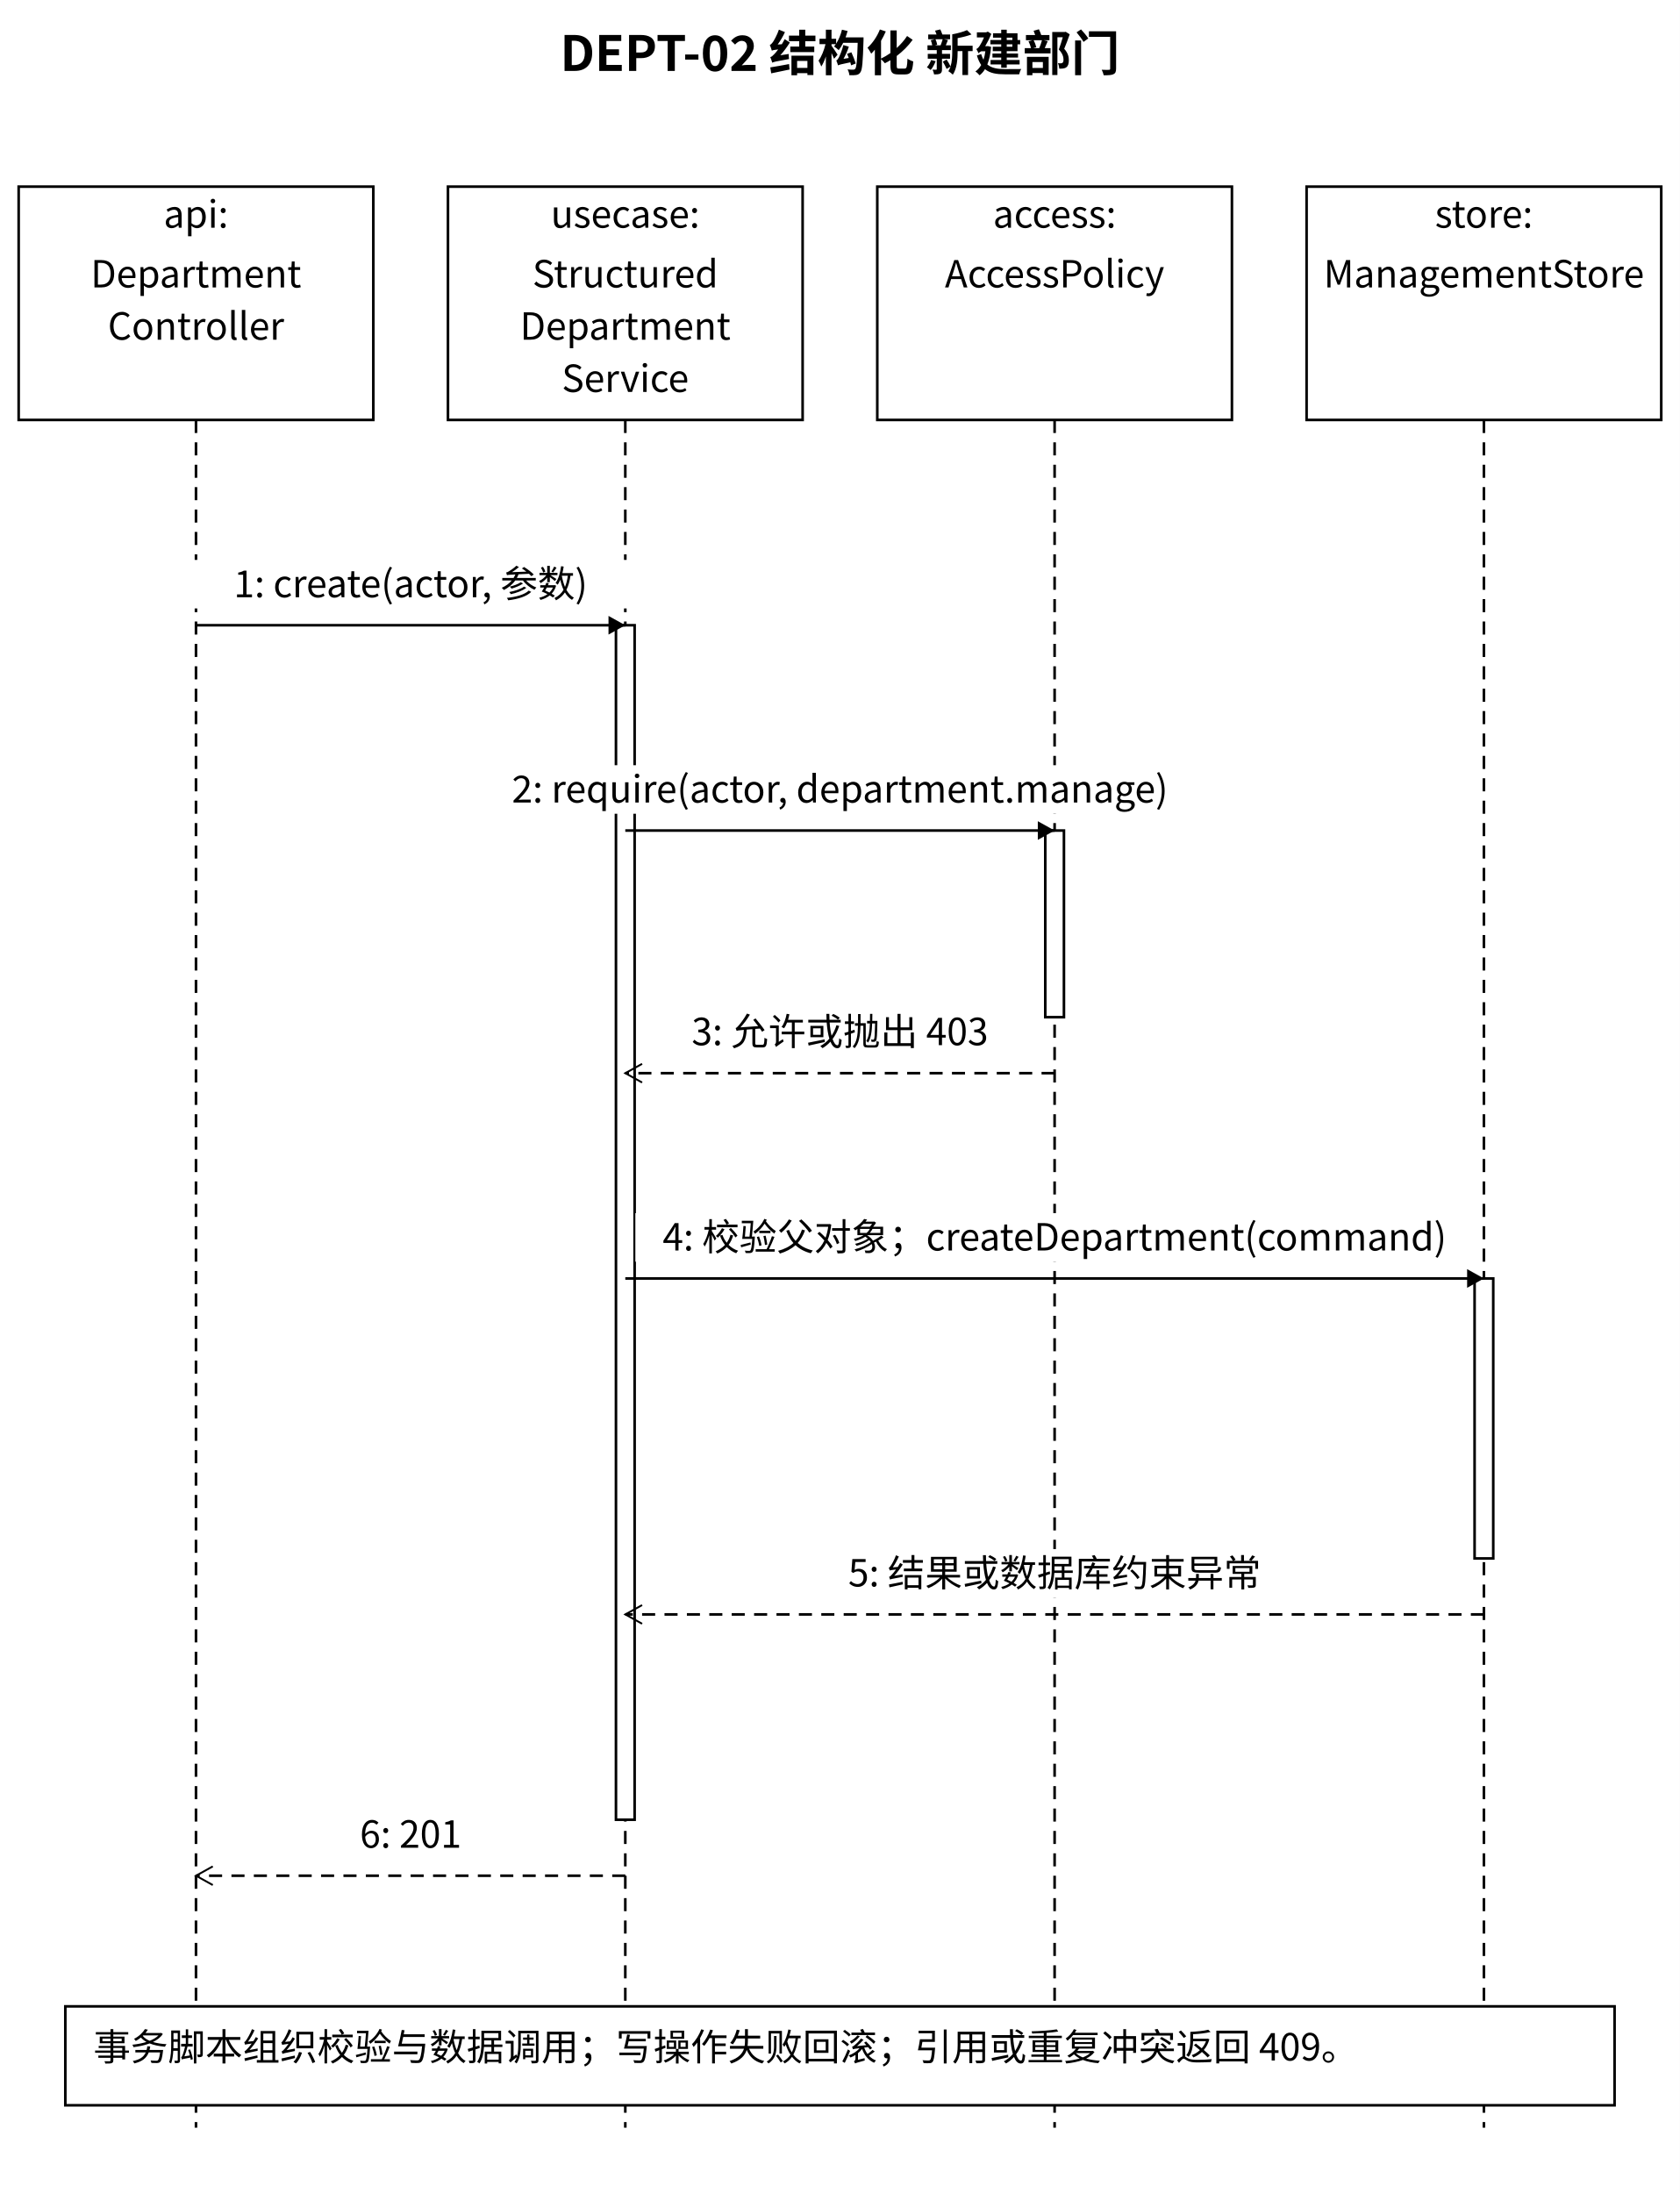
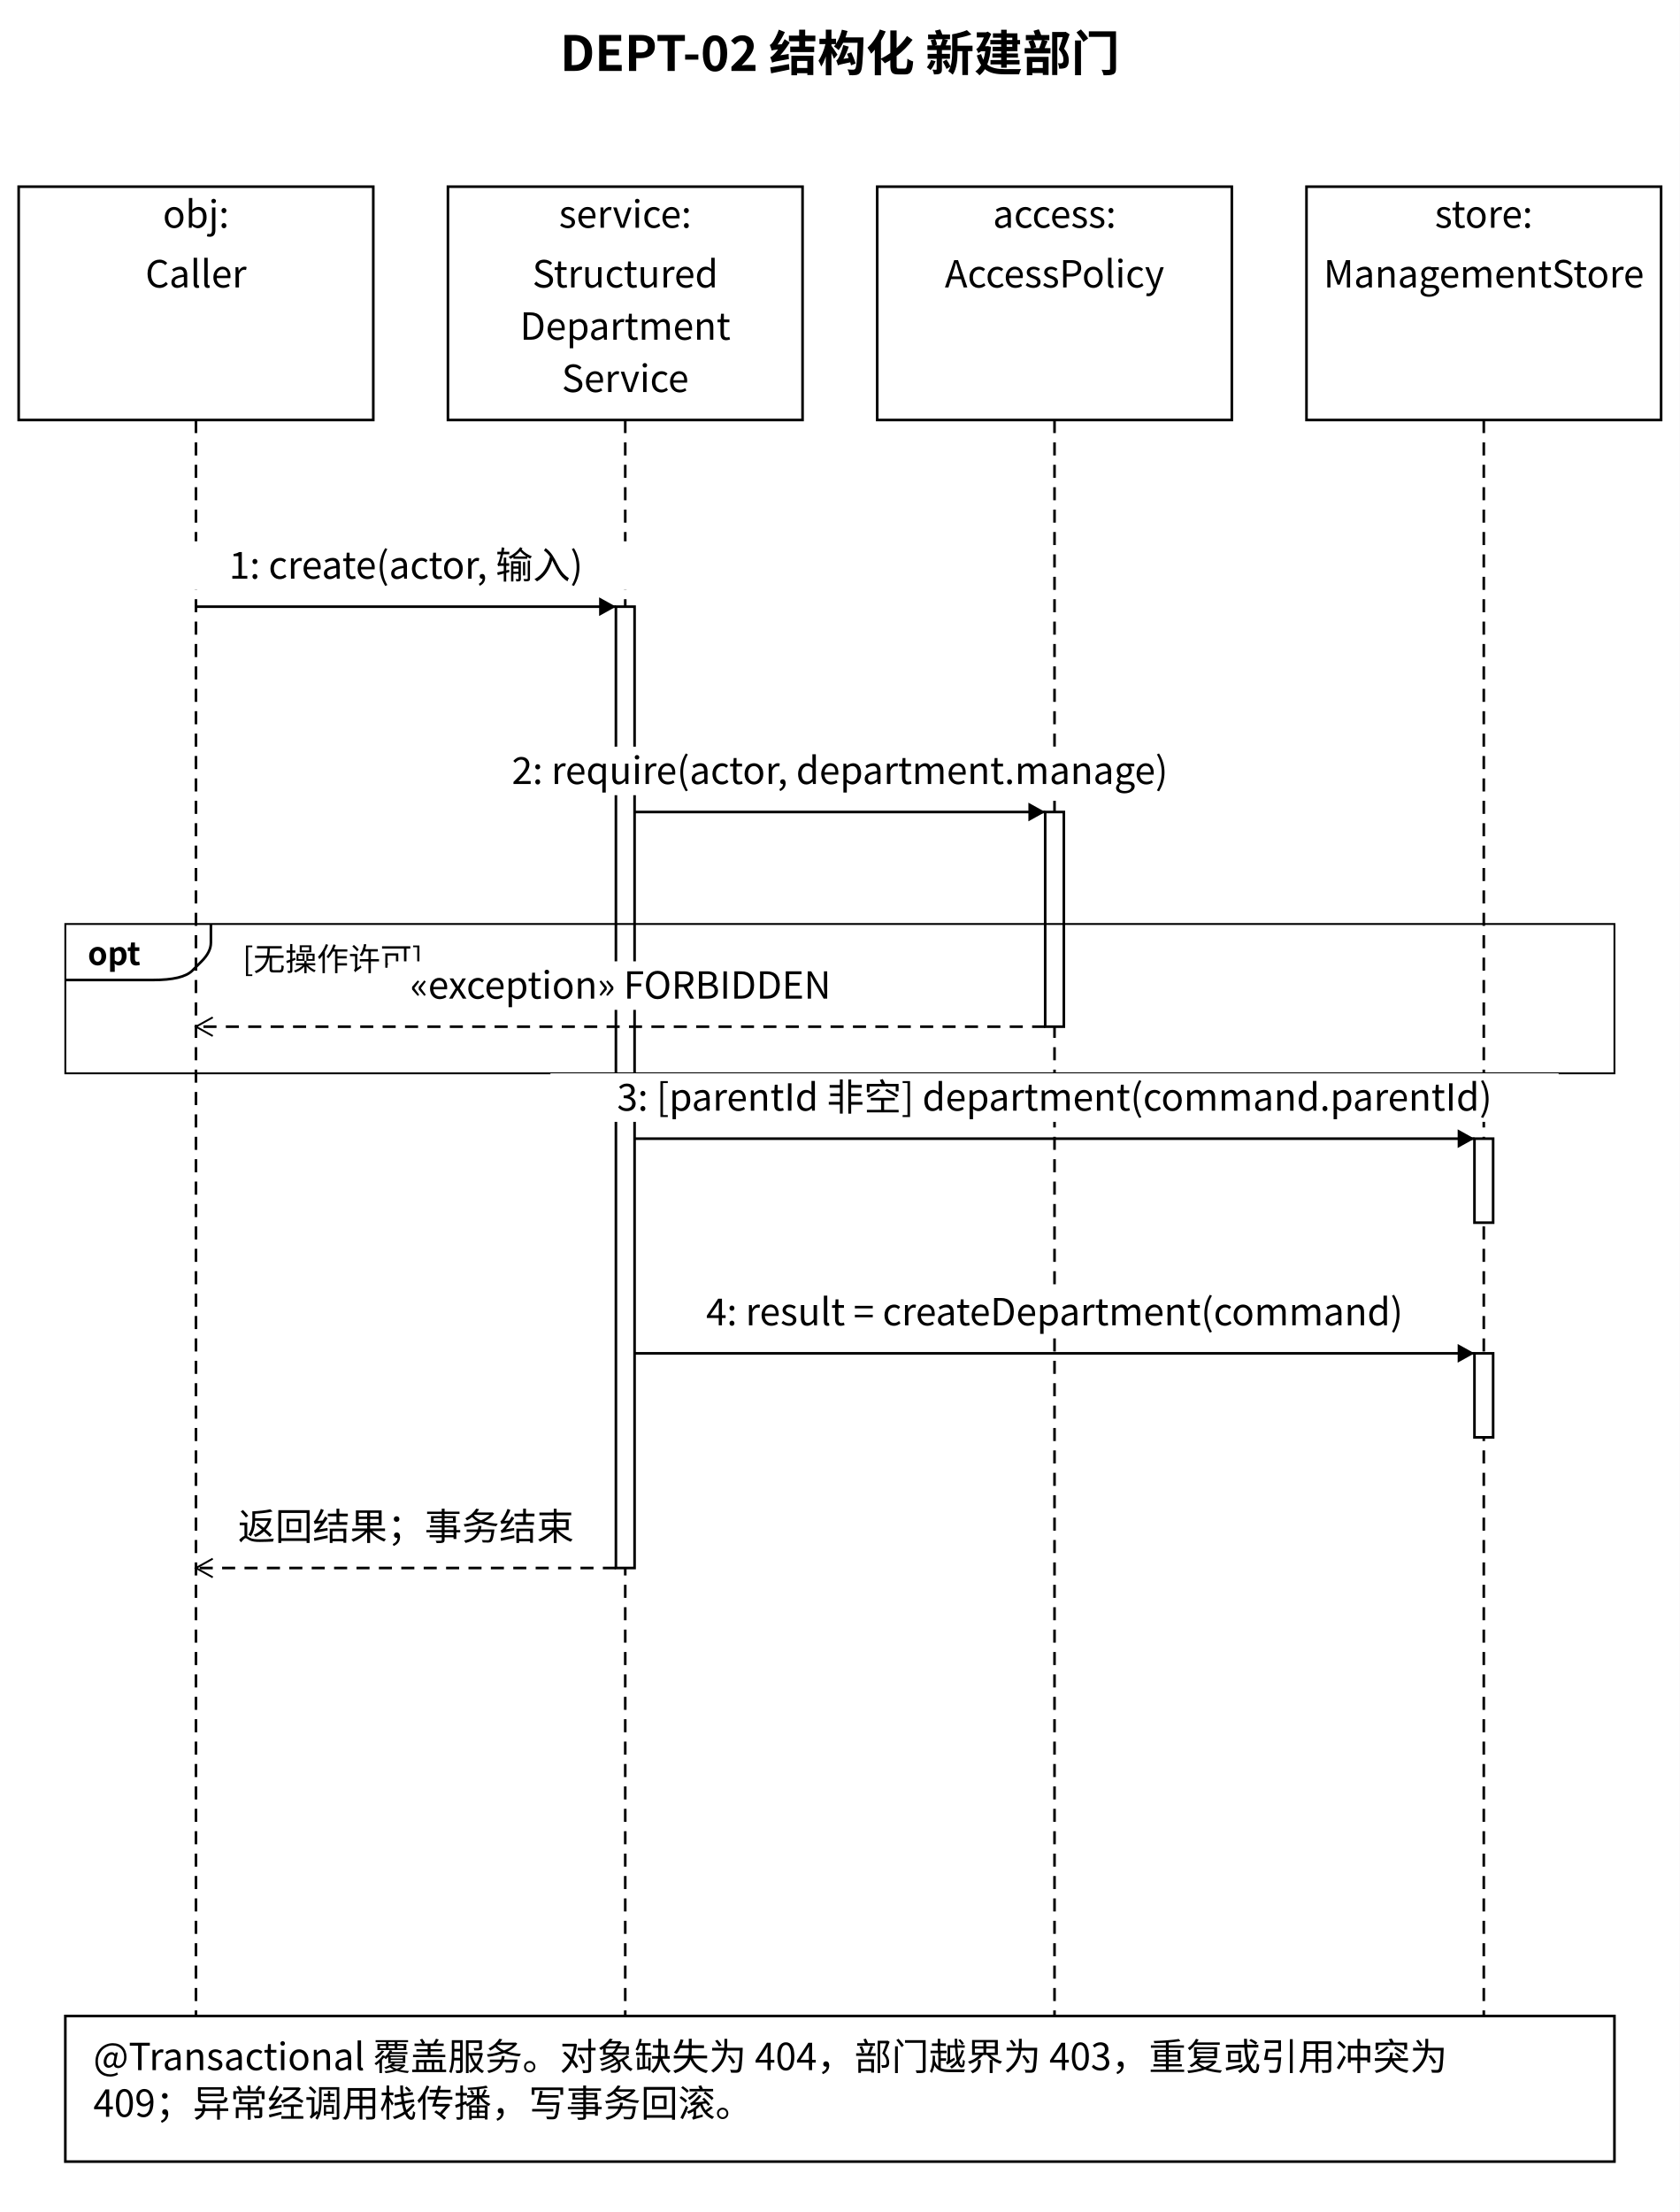
- <svg xmlns="http://www.w3.org/2000/svg" width="900" height="1175" viewBox="0 0 900 1175">
+ <svg xmlns="http://www.w3.org/2000/svg" width="900" height="1185" viewBox="0 0 900 1185">
  <style>text{font-family:'PingFang SC','Microsoft YaHei','Noto Sans CJK SC',system-ui,sans-serif;fill:black}</style>
  <defs>
    <marker id="open" markerWidth="12" markerHeight="12" refX="10" refY="6" orient="auto" markerUnits="userSpaceOnUse">
      <path d="M1,1 L10,6 L1,11" fill="none" stroke="black" />
    </marker>
    <marker id="filled" markerWidth="12" markerHeight="12" refX="10" refY="6" orient="auto" markerUnits="userSpaceOnUse">
      <path d="M1,1 L10,6 L1,11 Z" fill="black" />
    </marker>
    <marker id="triangle" markerWidth="16" markerHeight="16" refX="14" refY="8" orient="auto" markerUnits="userSpaceOnUse">
      <path d="M1,1 L14,8 L1,15 Z" fill="white" stroke="black" />
    </marker>
  </defs>
  <rect width="100%" height="100%" fill="white" />
  <text x="450.0" y="38" font-size="26" text-anchor="middle" font-weight="600">DEPT-02 结构化 新建部门</text>
  <rect x="10" y="100" width="190" height="125" rx="0" fill="white" stroke="black" stroke-width="1.4" />
-   <text x="105" y="122" font-size="20" text-anchor="middle" font-weight="400">api:</text>
-   <text x="105" y="154" font-size="20" text-anchor="middle" font-weight="400">Department</text>
-   <text x="105" y="182" font-size="20" text-anchor="middle" font-weight="400">Controller</text>
-   <path d="M 105,225 L 105,1140" fill="none" stroke="black" stroke-width="1.4" stroke-dasharray="7 5" />
+   <text x="105" y="122" font-size="20" text-anchor="middle" font-weight="400">obj:</text>
+   <text x="105" y="154" font-size="20" text-anchor="middle" font-weight="400">Caller</text>
+   <path d="M 105,225 L 105,1150" fill="none" stroke="black" stroke-width="1.4" stroke-dasharray="7 5" />
  <rect x="240" y="100" width="190" height="125" rx="0" fill="white" stroke="black" stroke-width="1.4" />
-   <text x="335" y="122" font-size="20" text-anchor="middle" font-weight="400">usecase:</text>
+   <text x="335" y="122" font-size="20" text-anchor="middle" font-weight="400">service:</text>
  <text x="335" y="154" font-size="20" text-anchor="middle" font-weight="400">Structured</text>
  <text x="335" y="182" font-size="20" text-anchor="middle" font-weight="400">Department</text>
  <text x="335" y="210" font-size="20" text-anchor="middle" font-weight="400">Service</text>
-   <path d="M 335,225 L 335,1140" fill="none" stroke="black" stroke-width="1.4" stroke-dasharray="7 5" />
+   <path d="M 335,225 L 335,1150" fill="none" stroke="black" stroke-width="1.4" stroke-dasharray="7 5" />
  <rect x="470" y="100" width="190" height="125" rx="0" fill="white" stroke="black" stroke-width="1.4" />
  <text x="565" y="122" font-size="20" text-anchor="middle" font-weight="400">access:</text>
  <text x="565" y="154" font-size="20" text-anchor="middle" font-weight="400">AccessPolicy</text>
-   <path d="M 565,225 L 565,1140" fill="none" stroke="black" stroke-width="1.4" stroke-dasharray="7 5" />
+   <path d="M 565,225 L 565,1150" fill="none" stroke="black" stroke-width="1.4" stroke-dasharray="7 5" />
  <rect x="700" y="100" width="190" height="125" rx="0" fill="white" stroke="black" stroke-width="1.4" />
  <text x="795" y="122" font-size="20" text-anchor="middle" font-weight="400">store:</text>
  <text x="795" y="154" font-size="20" text-anchor="middle" font-weight="400">ManagementStore</text>
-   <path d="M 795,225 L 795,1140" fill="none" stroke="black" stroke-width="1.4" stroke-dasharray="7 5" />
-   <rect x="330" y="335" width="10" height="640" rx="0" fill="white" stroke="black" stroke-width="1.4" />
-   <path d="M 105,335 L 335,335" fill="none" stroke="black" stroke-width="1.4" marker-end="url(#filled)" />
-   <rect x="92.4" y="300" width="255.2" height="26" fill="white" />
-   <text x="220.0" y="320" font-size="20" text-anchor="middle" font-weight="400">1: create(actor, 参数)</text>
-   <rect x="560" y="445" width="10" height="100" rx="0" fill="white" stroke="black" stroke-width="1.4" />
-   <path d="M 335,445 L 565,445" fill="none" stroke="black" stroke-width="1.4" marker-end="url(#filled)" />
-   <rect x="239.8" y="410" width="420.4" height="26" fill="white" />
-   <text x="450.0" y="430" font-size="20" text-anchor="middle" font-weight="400">2: require(actor, department.manage)</text>
-   <path d="M 565,575 L 335,575" fill="none" stroke="black" stroke-width="1.4" stroke-dasharray="7 5" marker-end="url(#open)" />
-   <rect x="355.1" y="540" width="189.8" height="26" fill="white" />
-   <text x="450.0" y="560" font-size="20" text-anchor="middle" font-weight="400">3: 允许或抛出 403</text>
-   <rect x="790" y="685" width="10" height="150" rx="0" fill="white" stroke="black" stroke-width="1.4" />
-   <path d="M 335,685 L 795,685" fill="none" stroke="black" stroke-width="1.4" marker-end="url(#filled)" />
-   <rect x="340.4" y="650" width="449.2" height="26" fill="white" />
-   <text x="565.0" y="670" font-size="20" text-anchor="middle" font-weight="400">4: 校验父对象；createDepartment(command)</text>
-   <path d="M 795,865 L 335,865" fill="none" stroke="black" stroke-width="1.4" stroke-dasharray="7 5" marker-end="url(#open)" />
-   <rect x="442.9" y="830" width="244.2" height="26" fill="white" />
-   <text x="565.0" y="850" font-size="20" text-anchor="middle" font-weight="400">5: 结果或数据库约束异常</text>
-   <path d="M 335,1005 L 105,1005" fill="none" stroke="black" stroke-width="1.4" stroke-dasharray="7 5" marker-end="url(#open)" />
-   <rect x="180.8" y="970" width="78.4" height="26" fill="white" />
-   <text x="220.0" y="990" font-size="20" text-anchor="middle" font-weight="400">6: 201</text>
-   <rect x="35" y="1075" width="830" height="53" rx="0" fill="white" stroke="black" stroke-width="1.4" />
-   <text x="50" y="1104" font-size="20" text-anchor="start" font-weight="400">事务脚本组织校验与数据调用；写操作失败回滚；引用或重复冲突返回 409。</text>
+   <path d="M 795,225 L 795,1150" fill="none" stroke="black" stroke-width="1.4" stroke-dasharray="7 5" />
+   <rect x="330" y="325" width="10" height="515" rx="0" fill="white" stroke="black" stroke-width="1.4" />
+   <path d="M 105,325 L 330,325" fill="none" stroke="black" stroke-width="1.4" marker-end="url(#filled)" />
+   <rect x="89.9" y="290" width="255.2" height="26" fill="white" />
+   <text x="217.5" y="310" font-size="20" text-anchor="middle" font-weight="400">1: create(actor, 输入)</text>
+   <rect x="560" y="435" width="10" height="115" rx="0" fill="white" stroke="black" stroke-width="1.4" />
+   <path d="M 340,435 L 560,435" fill="none" stroke="black" stroke-width="1.4" marker-end="url(#filled)" />
+   <rect x="239.8" y="400" width="420.4" height="26" fill="white" />
+   <text x="450.0" y="420" font-size="20" text-anchor="middle" font-weight="400">2: require(actor, department.manage)</text>
+   <rect x="35" y="495" width="830" height="80" fill="none" stroke="black" />
+   <path d="M 35,525 L 82.0,525.0 Q 98,525 103.0,520.0 L 108.0,515.0 Q 113,510 113.0,505.0 L 113,495" fill="none" stroke="black" stroke-width="1.4" />
+   <text x="47" y="517" font-size="17" text-anchor="start" font-weight="600">opt</text>
+   <rect x="125" y="503" width="114.38" height="23" fill="white" />
+   <text x="130" y="520" font-size="17" text-anchor="start" font-weight="400">[无操作许可]</text>
+   <path d="M 560,550 L 105,550" fill="none" stroke="black" stroke-width="1.4" stroke-dasharray="7 5" marker-end="url(#open)" />
+   <rect x="207.8" y="515" width="249.4" height="26" fill="white" />
+   <text x="332.5" y="535" font-size="20" text-anchor="middle" font-weight="400">«exception» FORBIDDEN</text>
+   <rect x="790" y="610" width="10" height="45" rx="0" fill="white" stroke="black" stroke-width="1.4" />
+   <path d="M 340,610 L 790,610" fill="none" stroke="black" stroke-width="1.4" marker-end="url(#filled)" />
+   <rect x="294.9" y="575" width="540.2" height="26" fill="white" />
+   <text x="565.0" y="595" font-size="20" text-anchor="middle" font-weight="400">3: [parentId 非空] department(command.parentId)</text>
+   <rect x="790" y="725" width="10" height="45" rx="0" fill="white" stroke="black" stroke-width="1.4" />
+   <path d="M 340,725 L 790,725" fill="none" stroke="black" stroke-width="1.4" marker-end="url(#filled)" />
+   <rect x="349.1" y="690" width="431.8" height="26" fill="white" />
+   <text x="565.0" y="710" font-size="20" text-anchor="middle" font-weight="400">4: result = createDepartment(command)</text>
+   <path d="M 330,840 L 105,840" fill="none" stroke="black" stroke-width="1.4" stroke-dasharray="7 5" marker-end="url(#open)" />
+   <rect x="122.5" y="805" width="190" height="26" fill="white" />
+   <text x="217.5" y="825" font-size="20" text-anchor="middle" font-weight="400">返回结果；事务结束</text>
+   <rect x="35" y="1080" width="830" height="78" rx="0" fill="white" stroke="black" stroke-width="1.4" />
+   <text x="50" y="1109" font-size="20" text-anchor="start" font-weight="400">@Transactional 覆盖服务。对象缺失为 404，部门越界为 403，重复或引用冲突为</text>
+   <text x="50" y="1134" font-size="20" text-anchor="start" font-weight="400">409；异常经调用栈传播，写事务回滚。</text>
</svg>
